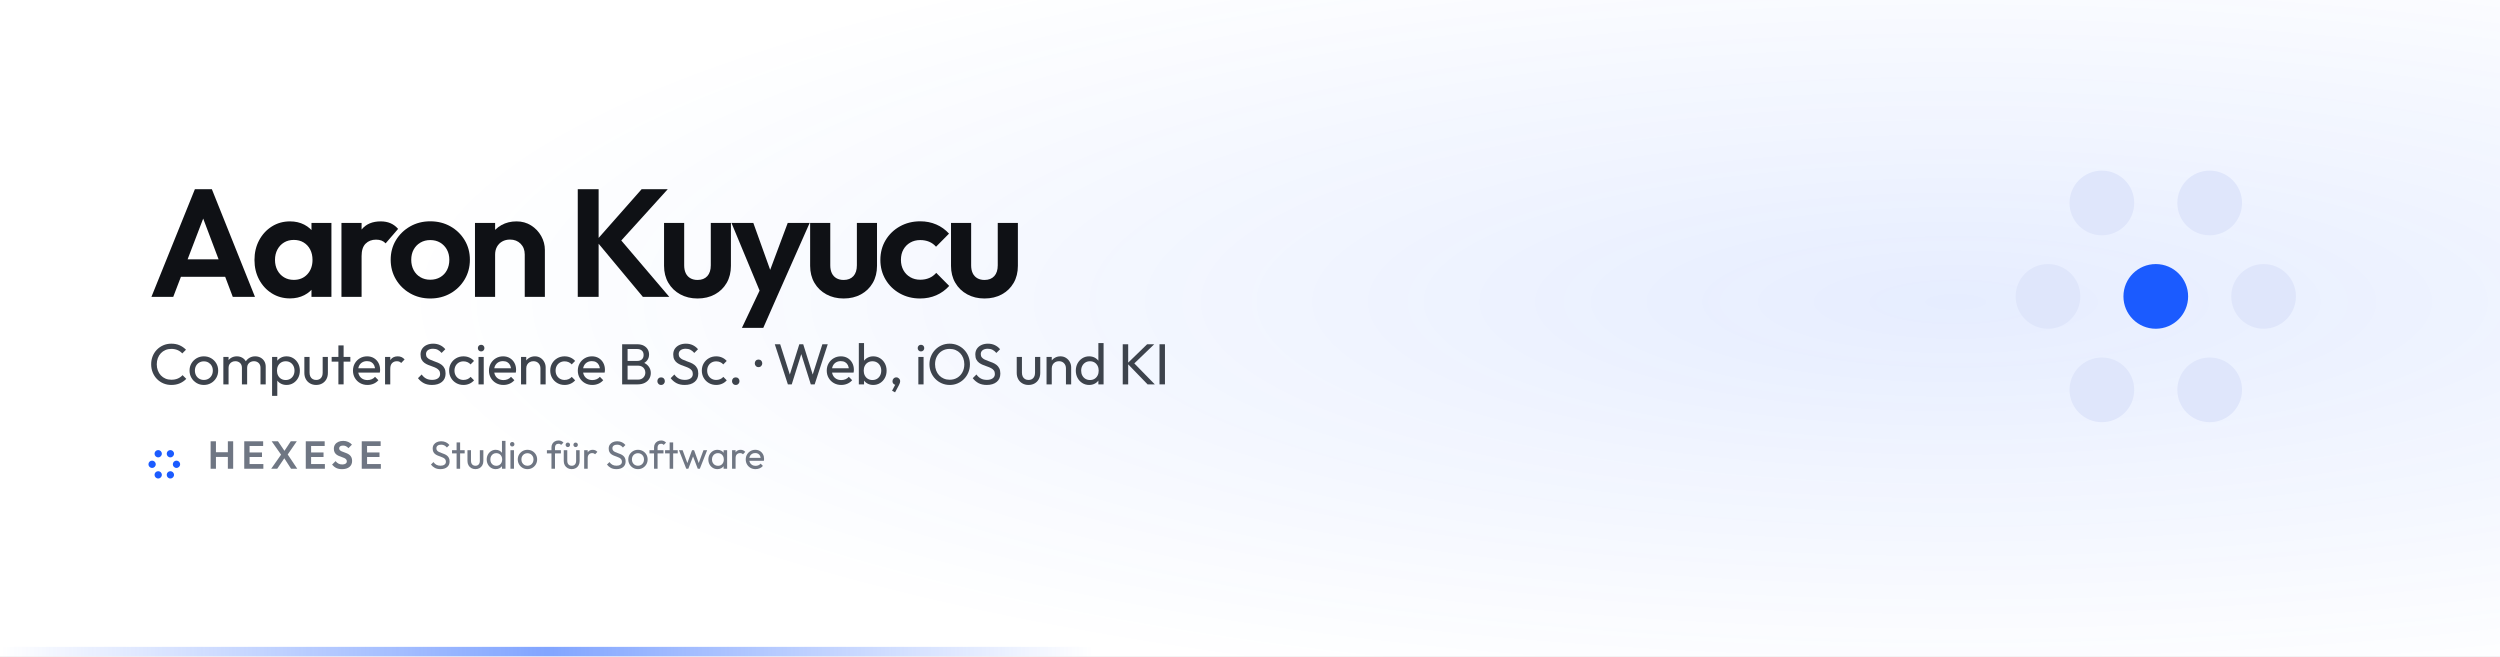
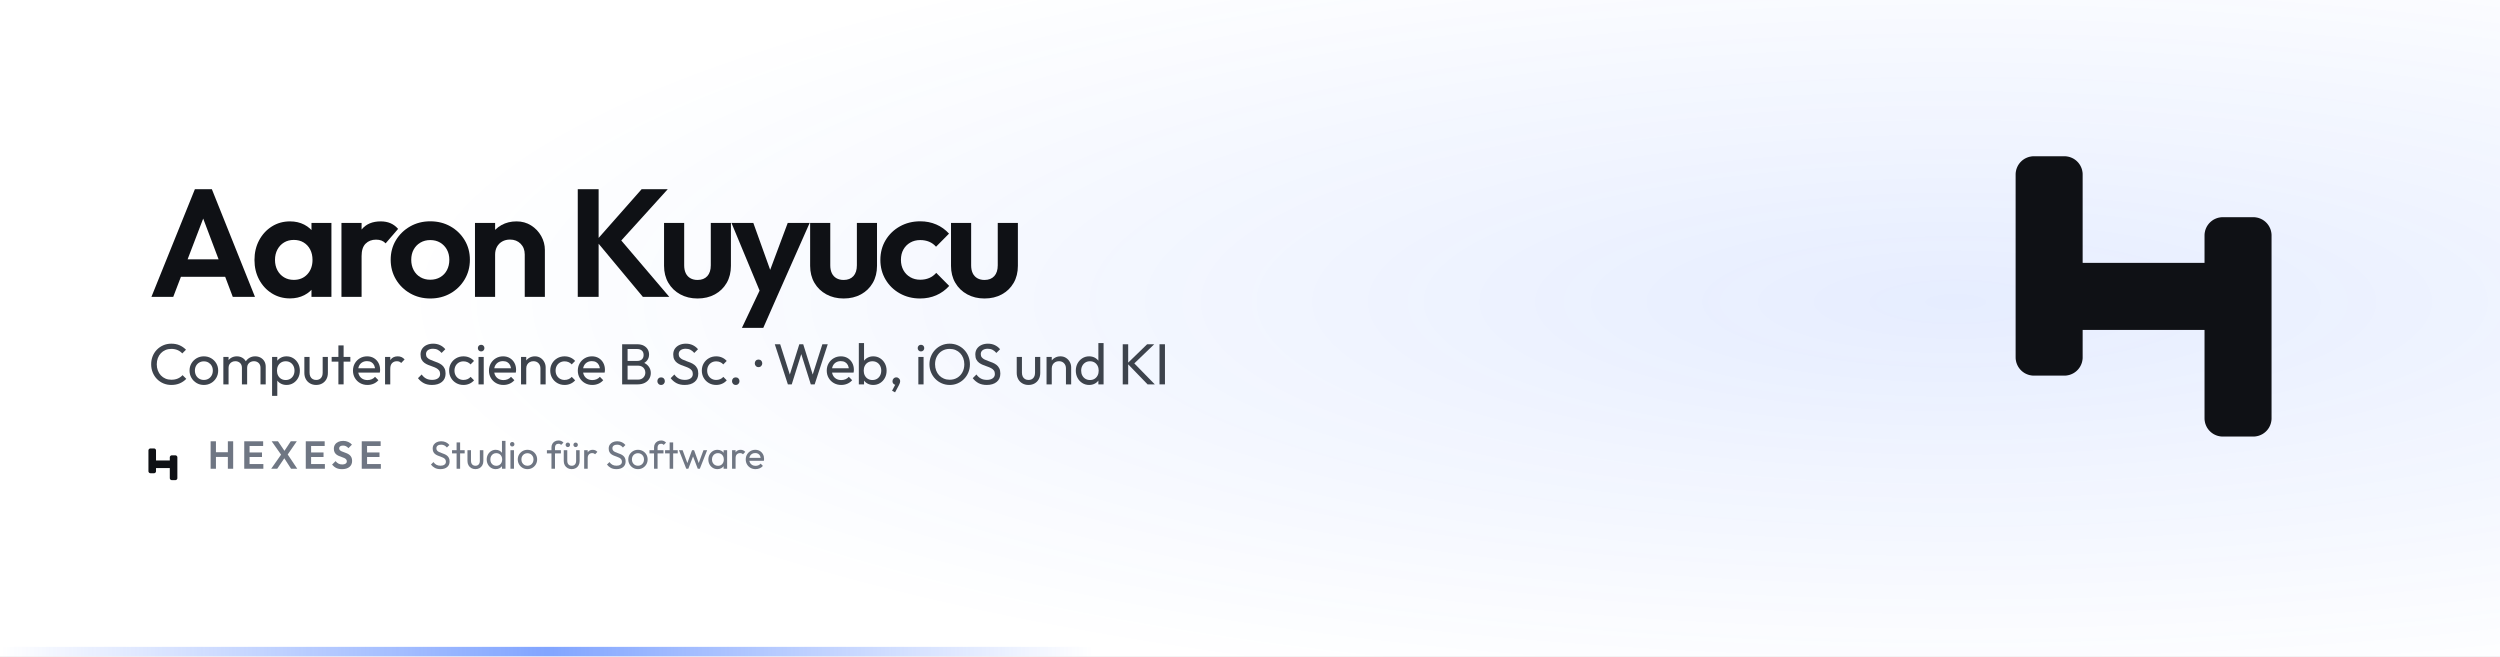
<svg xmlns="http://www.w3.org/2000/svg" viewBox="0 0 1600 420" width="1600" height="420" role="img" aria-label="Aaron Kuyucu — Computer Science B.Sc., Web, iOS und KI">
  <style>
  .p { animation: atmen 7s ease-in-out infinite; transform-origin: center; transform-box: fill-box; }
  .p0 { animation-delay: 0s } .p1 { animation-delay: .5s } .p2 { animation-delay: 1s }
  .p3 { animation-delay: 1.5s } .p4 { animation-delay: 2s } .p5 { animation-delay: 2.5s }
  @keyframes atmen {
    0%, 62%, 100% { fill: #dfe6fb; }
    22%           { fill: #1b5bff; }
  }
  .kern { animation: kern 7s ease-in-out infinite; }
  @keyframes kern { 0%,100% { opacity: 1 } 50% { opacity: .55 } }
  .sweep { animation: sweep 7s cubic-bezier(.5,0,.5,1) infinite; }
  @keyframes sweep { 0% { transform: translateX(-1300px) } 46%,100% { transform: translateX(1500px) } }
  @media (prefers-reduced-motion: reduce) { .p, .kern, .sweep { animation: none } }
</style>
  <rect width="1600" height="420" fill="#ffffff" />
  <defs>
    <radialGradient id="hauch" cx="78%" cy="46%" r="62%">
      <stop offset="0" stop-color="#1b5bff" stop-opacity="0.11" />
      <stop offset="1" stop-color="#1b5bff" stop-opacity="0" />
    </radialGradient>
    <linearGradient id="licht" x1="0" y1="0" x2="1" y2="0">
      <stop offset="0" stop-color="#1b5bff" stop-opacity="0" />
      <stop offset=".5" stop-color="#1b5bff" stop-opacity="0.55" />
      <stop offset="1" stop-color="#1b5bff" stop-opacity="0" />
    </linearGradient>
    <clipPath id="unten">
      <rect x="0" y="414" width="1600" height="6" />
    </clipPath>
  </defs>
  <rect width="1600" height="420" fill="url(#hauch)" />
  <g fill="#0f1115" transform="translate(95 190) scale(0.5)">
    <path transform="translate(0.00 0) scale(0.196 -0.196)" d="M19.50 0.00 303.25 703.00H414.25L695.75 0.00H550.75L333.00 576.50H382.50L162.00 0.00ZM170.00 131.25V245.25H547.75V131.25Z" />
    <path transform="translate(130.34 0) scale(0.196 -0.196)" d="M259.50 -10.00Q193.50 -10.00 140.88 23.00Q88.25 56.00 57.88 112.75Q27.50 169.50 27.50 240.75Q27.50 312.75 57.88 369.62Q88.25 426.50 140.88 459.75Q193.50 493.00 259.50 493.00Q311.50 493.00 352.50 471.75Q393.50 450.50 418.38 413.25Q443.25 376.00 445.00 328.50V154.50Q443.25 107.00 418.75 69.75Q394.25 32.50 352.88 11.25Q311.50 -10.00 259.50 -10.00ZM284.00 111.00Q339.00 111.00 372.75 147.62Q406.50 184.25 406.50 241.50Q406.50 280.00 391.25 309.38Q376.00 338.75 348.50 355.38Q321.00 372.00 284.25 372.00Q248.25 372.00 220.75 355.38Q193.25 338.75 177.38 309.25Q161.50 279.75 161.50 241.50Q161.50 203.25 177.25 173.75Q193.00 144.25 220.62 127.62Q248.25 111.00 284.00 111.00ZM399.75 0.00V129.75L420.75 247.50L399.75 364.25V483.00H530.00V0.00Z" />
    <path transform="translate(235.79 0) scale(0.196 -0.196)" d="M57.50 0.00V483.00H189.00V0.00ZM189.00 266.75 137.75 301.25Q147.25 389.50 190.25 441.25Q233.25 493.00 313.75 493.00Q349.25 493.00 377.12 481.25Q405.00 469.50 427.50 444.00L346.00 349.50Q334.50 362.00 319.10 367.88Q303.69 373.75 283.50 373.75Q241.50 373.75 215.25 347.56Q189.00 321.38 189.00 266.75Z" />
    <path transform="translate(304.98 0) scale(0.196 -0.196)" d="M284.50 -10.50Q211.75 -10.50 153.12 23.00Q94.50 56.50 60.25 114.00Q26.00 171.50 26.00 242.50Q26.00 313.50 60.12 370.00Q94.25 426.50 152.88 460.00Q211.50 493.50 284.25 493.50Q357.75 493.50 416.25 460.38Q474.75 427.25 509.00 370.38Q543.25 313.50 543.25 242.50Q543.25 171.50 509.12 114.00Q475.00 56.50 416.50 23.00Q358.00 -10.50 284.50 -10.50ZM284.25 112.00Q321.25 112.00 349.50 128.50Q377.75 145.00 393.38 174.62Q409.00 204.25 409.00 242.25Q409.00 280.25 392.88 309.12Q376.75 338.00 349.00 354.50Q321.25 371.00 284.25 371.00Q248.25 371.00 220.00 354.38Q191.75 337.75 176.00 308.88Q160.25 280.00 160.25 242.00Q160.25 204.25 176.00 174.62Q191.75 145.00 220.00 128.50Q248.25 112.00 284.25 112.00Z" />
    <path transform="translate(406.70 0) scale(0.196 -0.196)" d="M382.50 0.00V276.75Q382.50 320.00 355.50 347.12Q328.50 374.25 286.43 374.25Q257.81 374.25 235.78 362.00Q213.75 349.75 201.38 327.62Q189.00 305.50 189.00 276.75L137.75 303.25Q137.75 359.50 162.38 402.12Q187.00 444.75 230.42 468.88Q273.84 493.00 328.80 493.00Q382.25 493.00 424.12 466.50Q466.00 440.00 490.00 397.25Q514.00 354.50 514.00 306.00V0.00ZM57.50 0.00V483.00H189.00V0.00Z" />
    <path transform="translate(535.47 0) scale(0.196 -0.196)" d="M497.00 0.00 191.75 366.50 488.75 703.00H659.25L328.25 337.50V400.75L669.50 0.00ZM71.75 0.00V703.00H208.00V0.00Z" />
    <path transform="translate(651.11 0) scale(0.196 -0.196)" d="M263.75 -10.50Q200.30 -10.50 150.65 16.75Q101.00 44.00 73.12 92.01Q45.25 140.02 45.25 202.76V483.00H176.75V206.00Q176.75 175.96 186.97 154.65Q197.19 133.34 216.96 121.92Q236.74 110.50 264.00 110.50Q305.00 110.50 327.75 135.51Q350.50 160.53 350.50 206.00V483.00H482.00V202.75Q482.00 139.25 454.25 91.25Q426.50 43.25 377.32 16.38Q328.15 -10.50 263.75 -10.50Z" />
    <path transform="translate(744.80 0) scale(0.196 -0.196)" d="M209.75 -3.75 7.50 483.00H150.25L283.75 111.25H236.00L375.00 483.00H518.25L302.75 -3.75ZM75.75 -202.50 223.25 108.50 302.75 -3.75 215.25 -202.50Z" />
    <path transform="translate(838.10 0) scale(0.196 -0.196)" d="M263.75 -10.50Q200.30 -10.50 150.65 16.75Q101.00 44.00 73.12 92.01Q45.25 140.02 45.25 202.76V483.00H176.75V206.00Q176.75 175.96 186.97 154.65Q197.19 133.34 216.96 121.92Q236.74 110.50 264.00 110.50Q305.00 110.50 327.75 135.51Q350.50 160.53 350.50 206.00V483.00H482.00V202.75Q482.00 139.25 454.25 91.25Q426.50 43.25 377.32 16.38Q328.15 -10.50 263.75 -10.50Z" />
    <path transform="translate(931.78 0) scale(0.196 -0.196)" d="M285.50 -10.50Q212.25 -10.50 153.12 22.50Q94.00 55.50 60.00 112.88Q26.00 170.25 26.00 241.25Q26.00 313.25 60.12 370.25Q94.25 427.25 153.50 460.38Q212.75 493.50 286.25 493.50Q342.75 493.50 390.75 472.88Q438.75 452.25 474.25 413.00L389.50 327.50Q370.50 349.25 344.38 360.12Q318.25 371.00 286.25 371.00Q249.50 371.00 221.00 354.50Q192.50 338.00 176.38 309.25Q160.25 280.50 160.25 241.75Q160.25 203.75 176.38 174.50Q192.50 145.25 221.12 128.62Q249.75 112.00 286.25 112.00Q319.00 112.00 345.38 123.38Q371.75 134.75 390.75 157.00L475.50 71.50Q439.25 31.50 391.12 10.50Q343.00 -10.50 285.50 -10.50Z" />
    <path transform="translate(1018.42 0) scale(0.196 -0.196)" d="M263.75 -10.50Q200.30 -10.50 150.65 16.75Q101.00 44.00 73.12 92.01Q45.25 140.02 45.25 202.76V483.00H176.75V206.00Q176.75 175.96 186.97 154.65Q197.19 133.34 216.96 121.92Q236.74 110.50 264.00 110.50Q305.00 110.50 327.75 135.51Q350.50 160.53 350.50 206.00V483.00H482.00V202.75Q482.00 139.25 454.25 91.25Q426.50 43.25 377.32 16.38Q328.15 -10.50 263.75 -10.50Z" />
  </g>
  <g fill="#3d434c" transform="translate(95 246) scale(0.5)">
    <path transform="translate(0.00 0) scale(0.074 -0.074)" d="M396.75 -10.00Q321.75 -10.00 257.88 17.25Q194.00 44.50 146.50 93.62Q99.00 142.75 73.12 207.75Q47.25 272.75 47.25 347.25Q47.25 422.00 73.00 486.88Q98.75 551.75 146.12 600.25Q193.50 648.75 257.12 676.38Q320.75 704.00 395.50 704.00Q477.50 704.00 539.75 676.00Q602.00 648.00 649.50 599.50L585.25 535.25Q552.00 572.25 504.25 593.00Q456.50 613.75 395.50 613.75Q340.50 613.75 294.62 594.25Q248.75 574.75 214.88 538.88Q181.00 503.00 162.62 454.12Q144.25 405.25 144.25 347.25Q144.25 289.25 162.75 240.25Q181.25 191.25 215.00 155.25Q248.75 119.25 294.88 99.75Q341.00 80.25 396.00 80.25Q461.00 80.25 509.00 101.50Q557.00 122.75 590.25 159.75L654.50 95.50Q607.25 46.25 542.75 18.12Q478.25 -10.00 396.75 -10.00Z" />
    <path transform="translate(50.02 0) scale(0.074 -0.074)" d="M282.50 -10.00Q213.25 -10.00 157.12 23.12Q101.00 56.25 68.00 112.75Q35.00 169.25 35.00 238.75Q35.00 308.00 68.00 363.50Q101.00 419.00 157.12 452.00Q213.25 485.00 282.50 485.00Q352.25 485.00 408.38 452.38Q464.50 419.75 497.50 363.88Q530.50 308.00 530.50 238.75Q530.50 169.00 497.50 112.62Q464.50 56.25 408.38 23.12Q352.25 -10.00 282.50 -10.00ZM282.50 76.75Q327.75 76.75 362.88 97.62Q398.00 118.50 417.88 155.38Q437.75 192.25 437.75 239.00Q437.75 285.25 417.50 321.00Q397.25 356.75 362.50 377.50Q327.75 398.25 282.50 398.25Q238.00 398.25 202.75 377.50Q167.50 356.75 147.62 321.00Q127.75 285.25 127.75 238.75Q127.75 192.00 147.62 155.25Q167.50 118.50 202.75 97.62Q238.00 76.75 282.50 76.75Z" />
    <path transform="translate(91.02 0) scale(0.074 -0.074)" d="M65.75 0.00V475.00H156.00V0.00ZM387.00 0.00V287.00Q387.00 340.00 354.50 370.38Q322.00 400.75 273.25 400.75Q240.25 400.75 213.88 387.00Q187.50 373.25 171.75 348.00Q156.00 322.75 156.00 287.50L118.50 305.75Q118.50 360.25 142.38 400.25Q166.25 440.25 207.12 462.62Q248.00 485.00 298.75 485.00Q349.25 485.00 389.62 463.00Q430.00 441.00 453.62 401.00Q477.25 361.00 477.25 305.50V0.00ZM708.25 0.00V287.00Q708.25 340.00 675.75 370.38Q643.25 400.75 594.50 400.75Q562.25 400.75 535.50 387.00Q508.75 373.25 493.00 348.00Q477.25 322.75 477.25 287.50L425.50 305.75Q429.25 360.50 455.50 400.38Q481.75 440.25 523.75 462.62Q565.75 485.00 616.25 485.00Q667.50 485.00 708.62 463.00Q749.75 441.00 774.12 400.88Q798.50 360.75 798.50 305.25V0.00Z" />
    <path transform="translate(153.40 0) scale(0.074 -0.074)" d="M315.75 -10.00Q261.50 -10.00 218.38 12.62Q175.25 35.25 149.25 75.12Q123.25 115.00 120.25 166.25V309.00Q123.25 360.75 149.75 400.50Q176.25 440.25 219.50 462.62Q262.75 485.00 315.75 485.00Q381.00 485.00 433.25 452.00Q485.50 419.00 515.88 363.00Q546.25 307.00 546.25 236.50Q546.25 167.00 516.00 111.12Q485.75 55.25 433.38 22.62Q381.00 -10.00 315.75 -10.00ZM65.75 -199.00V475.00H156.00V350.25L139.25 234.75L156.00 119.25V-199.00ZM300.75 75.25Q345.75 75.25 380.00 95.88Q414.25 116.50 433.88 153.25Q453.50 190.00 453.50 237.50Q453.50 285.25 433.88 321.88Q414.25 358.50 380.12 379.12Q346.00 399.75 301.50 399.75Q257.00 399.75 222.75 379.12Q188.50 358.50 169.50 321.88Q150.50 285.25 150.50 237.25Q150.50 189.75 169.38 153.12Q188.25 116.50 222.38 95.88Q256.50 75.25 300.75 75.25Z" />
    <path transform="translate(195.58 0) scale(0.074 -0.074)" d="M257.50 -10.00Q198.55 -10.00 152.15 16.62Q105.75 43.25 79.88 90.13Q54.00 137.02 54.00 198.84V475.00H144.25V202.75Q144.25 163.75 157.75 135.50Q171.25 107.25 197.00 91.88Q222.75 76.50 257.75 76.50Q311.00 76.50 340.88 110.12Q370.75 143.75 370.75 202.75V475.00H461.00V198.75Q461.00 136.75 435.12 89.62Q409.25 42.50 363.40 16.25Q317.54 -10.00 257.50 -10.00Z" />
    <path transform="translate(232.88 0) scale(0.074 -0.074)" d="M138.75 0.00V674.00H229.00V0.00ZM22.00 393.25V475.00H345.50V393.25Z" />
    <path transform="translate(259.22 0) scale(0.074 -0.074)" d="M285.75 -10.00Q214.50 -10.00 157.75 22.25Q101.00 54.50 68.00 110.88Q35.00 167.25 35.00 237.75Q35.00 308.00 67.38 363.88Q99.75 419.75 155.50 452.38Q211.25 485.00 279.75 485.00Q345.50 485.00 396.00 454.88Q446.50 424.75 475.38 372.00Q504.25 319.25 504.25 251.50Q504.25 241.50 503.00 230.00Q501.75 218.50 499.00 204.00H98.25V278.75H451.25L418.25 250.00Q417.75 297.75 401.00 331.50Q384.25 365.25 353.25 383.62Q322.25 402.00 278.00 402.00Q231.50 402.00 196.88 381.88Q162.25 361.75 143.12 325.75Q124.00 289.75 124.00 240.50Q124.00 190.75 144.12 153.25Q164.25 115.75 201.00 95.12Q237.75 74.50 286.00 74.50Q325.75 74.50 359.50 88.75Q393.25 103.00 416.75 130.75L474.50 72.25Q440.50 32.25 391.12 11.12Q341.75 -10.00 285.75 -10.00Z" />
    <path transform="translate(298.00 0) scale(0.074 -0.074)" d="M65.75 0.00V475.00H156.00V0.00ZM156.00 270.50 122.25 286.25Q122.25 376.50 164.25 430.75Q206.25 485.00 285.25 485.00Q320.75 485.00 349.88 472.25Q379.00 459.50 404.00 431.25L344.75 370.00Q329.75 386.25 311.62 393.25Q293.50 400.25 269.75 400.25Q220.00 400.25 188.00 368.12Q156.00 336.00 156.00 270.50Z" />
    <path transform="translate(342.62 0) scale(0.074 -0.074)" d="M274.50 -10.00Q192.75 -10.00 134.75 20.12Q76.75 50.25 32.00 107.00L96.25 171.00Q128.50 125.25 171.75 101.50Q215.00 77.75 278.00 77.75Q340.00 77.75 377.62 104.75Q415.25 131.75 415.25 179.25Q415.25 217.50 396.88 241.62Q378.50 265.75 348.38 281.38Q318.25 297.00 282.12 309.25Q246.00 321.50 209.88 336.00Q173.75 350.50 143.62 372.38Q113.50 394.25 95.12 428.88Q76.75 463.50 76.75 517.00Q76.75 575.75 105.50 617.50Q134.25 659.25 183.75 681.62Q233.25 704.00 295.25 704.00Q363.25 704.00 416.88 677.50Q470.50 651.00 505.00 607.75L440.75 543.75Q409.75 580.00 374.50 598.12Q339.25 616.25 293.00 616.25Q237.00 616.25 204.12 591.75Q171.25 567.25 171.25 523.25Q171.25 488.00 189.62 466.25Q208.00 444.50 238.12 429.75Q268.25 415.00 304.38 402.62Q340.50 390.25 376.62 375.25Q412.75 360.25 442.88 337.12Q473.00 314.00 491.38 277.62Q509.75 241.25 509.75 186.00Q509.75 94.25 446.25 42.12Q382.75 -10.00 274.50 -10.00Z" />
    <path transform="translate(382.28 0) scale(0.074 -0.074)" d="M283.25 -10.00Q213.25 -10.00 156.75 22.75Q100.25 55.50 67.62 112.00Q35.00 168.50 35.00 238.00Q35.00 308.00 67.62 363.88Q100.25 419.75 156.75 452.38Q213.25 485.00 283.25 485.00Q337.75 485.00 385.00 464.25Q432.25 443.50 465.50 405.25L406.25 345.25Q383.75 371.25 352.12 384.75Q320.50 398.25 283.25 398.25Q238.00 398.25 202.75 377.50Q167.50 356.75 147.62 321.00Q127.75 285.25 127.75 238.00Q127.75 191.25 147.62 154.88Q167.50 118.50 202.75 97.62Q238.00 76.75 283.25 76.75Q320.75 76.75 352.50 90.25Q384.25 103.75 407.00 130.00L466.25 70.00Q432.75 31.50 385.25 10.75Q337.75 -10.00 283.25 -10.00Z" />
    <path transform="translate(417.58 0) scale(0.074 -0.074)" d="M66.50 0.00V475.00H156.75V0.00ZM111.50 569.75Q87.25 569.75 71.12 586.50Q55.00 603.25 55.00 627.50Q55.00 652.00 71.12 668.50Q87.25 685.00 111.50 685.00Q136.75 685.00 152.62 668.50Q168.50 652.00 168.50 627.50Q168.50 603.25 152.62 586.50Q136.75 569.75 111.50 569.75Z" />
    <path transform="translate(433.27 0) scale(0.074 -0.074)" d="M285.75 -10.00Q214.50 -10.00 157.75 22.25Q101.00 54.50 68.00 110.88Q35.00 167.25 35.00 237.75Q35.00 308.00 67.38 363.88Q99.75 419.75 155.50 452.38Q211.25 485.00 279.75 485.00Q345.50 485.00 396.00 454.88Q446.50 424.75 475.38 372.00Q504.25 319.25 504.25 251.50Q504.25 241.50 503.00 230.00Q501.75 218.50 499.00 204.00H98.25V278.75H451.25L418.25 250.00Q417.75 297.75 401.00 331.50Q384.25 365.25 353.25 383.62Q322.25 402.00 278.00 402.00Q231.50 402.00 196.88 381.88Q162.25 361.75 143.12 325.75Q124.00 289.75 124.00 240.50Q124.00 190.75 144.12 153.25Q164.25 115.75 201.00 95.12Q237.75 74.50 286.00 74.50Q325.75 74.50 359.50 88.75Q393.25 103.00 416.75 130.75L474.50 72.25Q440.50 32.25 391.12 11.12Q341.75 -10.00 285.75 -10.00Z" />
    <path transform="translate(472.05 0) scale(0.074 -0.074)" d="M401.50 0.00V276.50Q401.50 331.25 367.88 366.00Q334.25 400.75 280.43 400.75Q243.81 400.75 215.78 384.88Q187.75 369.00 171.88 341.00Q156.00 313.00 156.00 276.75L118.50 297.75Q118.50 352.00 142.88 394.12Q167.25 436.25 209.92 460.62Q252.59 485.00 306.55 485.00Q360.50 485.00 402.38 458.12Q444.25 431.25 468.00 387.62Q491.75 344.00 491.75 294.50V0.00ZM65.75 0.00V475.00H156.00V0.00Z" />
    <path transform="translate(511.71 0) scale(0.074 -0.074)" d="M283.25 -10.00Q213.25 -10.00 156.75 22.75Q100.25 55.50 67.62 112.00Q35.00 168.50 35.00 238.00Q35.00 308.00 67.62 363.88Q100.25 419.75 156.75 452.38Q213.25 485.00 283.25 485.00Q337.75 485.00 385.00 464.25Q432.25 443.50 465.50 405.25L406.25 345.25Q383.75 371.25 352.12 384.75Q320.50 398.25 283.25 398.25Q238.00 398.25 202.75 377.50Q167.50 356.75 147.62 321.00Q127.75 285.25 127.75 238.00Q127.75 191.25 147.62 154.88Q167.50 118.50 202.75 97.62Q238.00 76.75 283.25 76.75Q320.75 76.75 352.50 90.25Q384.25 103.75 407.00 130.00L466.25 70.00Q432.75 31.50 385.25 10.75Q337.75 -10.00 283.25 -10.00Z" />
    <path transform="translate(547.01 0) scale(0.074 -0.074)" d="M285.75 -10.00Q214.50 -10.00 157.75 22.25Q101.00 54.50 68.00 110.88Q35.00 167.25 35.00 237.75Q35.00 308.00 67.38 363.88Q99.75 419.75 155.50 452.38Q211.25 485.00 279.75 485.00Q345.50 485.00 396.00 454.88Q446.50 424.75 475.38 372.00Q504.25 319.25 504.25 251.50Q504.25 241.50 503.00 230.00Q501.75 218.50 499.00 204.00H98.25V278.75H451.25L418.25 250.00Q417.75 297.75 401.00 331.50Q384.25 365.25 353.25 383.62Q322.25 402.00 278.00 402.00Q231.50 402.00 196.88 381.88Q162.25 361.75 143.12 325.75Q124.00 289.75 124.00 240.50Q124.00 190.75 144.12 153.25Q164.25 115.75 201.00 95.12Q237.75 74.50 286.00 74.50Q325.75 74.50 359.50 88.75Q393.25 103.00 416.75 130.75L474.50 72.25Q440.50 32.25 391.12 11.12Q341.75 -10.00 285.75 -10.00Z" />
    <path transform="translate(600.29 0) scale(0.074 -0.074)" d="M145.00 0.00V82.25H354.50Q414.75 82.25 448.88 117.75Q483.00 153.25 483.00 203.25Q483.00 236.50 467.88 264.00Q452.75 291.50 424.50 307.75Q396.25 324.00 357.50 324.00H145.00V405.75H343.50Q393.75 405.75 423.50 432.38Q453.25 459.00 453.25 508.75Q453.25 558.75 422.25 585.25Q391.25 611.75 339.50 611.75H145.00V694.00H341.75Q409.50 694.00 455.38 669.50Q501.25 645.00 524.38 605.00Q547.50 565.00 547.50 516.75Q547.50 460.50 517.12 418.62Q486.75 376.75 428.25 353.00L436.25 383.00Q502.75 358.75 540.12 310.25Q577.50 261.75 577.50 195.75Q577.50 141.25 550.88 97.00Q524.25 52.75 473.38 26.38Q422.50 0.00 349.50 0.00ZM81.75 0.00V694.00H176.00V0.00Z" />
    <path transform="translate(645.50 0) scale(0.074 -0.074)" d="M144.75 -10.00Q116.50 -10.00 98.25 9.25Q80.00 28.50 80.00 55.75Q80.00 84.00 98.25 102.62Q116.50 121.25 144.75 121.25Q173.00 121.25 191.25 102.62Q209.50 84.00 209.50 55.75Q209.50 28.50 191.25 9.25Q173.00 -10.00 144.75 -10.00Z" />
    <path transform="translate(666.07 0) scale(0.074 -0.074)" d="M274.50 -10.00Q192.75 -10.00 134.75 20.12Q76.75 50.25 32.00 107.00L96.25 171.00Q128.50 125.25 171.75 101.50Q215.00 77.75 278.00 77.75Q340.00 77.75 377.62 104.75Q415.25 131.75 415.25 179.25Q415.25 217.50 396.88 241.62Q378.50 265.75 348.38 281.38Q318.25 297.00 282.12 309.25Q246.00 321.50 209.88 336.00Q173.75 350.50 143.62 372.38Q113.50 394.25 95.12 428.88Q76.75 463.50 76.75 517.00Q76.75 575.75 105.50 617.50Q134.25 659.25 183.75 681.62Q233.25 704.00 295.25 704.00Q363.25 704.00 416.88 677.50Q470.50 651.00 505.00 607.75L440.75 543.75Q409.75 580.00 374.50 598.12Q339.25 616.25 293.00 616.25Q237.00 616.25 204.12 591.75Q171.25 567.25 171.25 523.25Q171.25 488.00 189.62 466.25Q208.00 444.50 238.12 429.75Q268.25 415.00 304.38 402.62Q340.50 390.25 376.62 375.25Q412.75 360.25 442.88 337.12Q473.00 314.00 491.38 277.62Q509.75 241.25 509.75 186.00Q509.75 94.25 446.25 42.12Q382.75 -10.00 274.50 -10.00Z" />
    <path transform="translate(705.74 0) scale(0.074 -0.074)" d="M283.25 -10.00Q213.25 -10.00 156.75 22.75Q100.25 55.50 67.62 112.00Q35.00 168.50 35.00 238.00Q35.00 308.00 67.62 363.88Q100.25 419.75 156.75 452.38Q213.25 485.00 283.25 485.00Q337.75 485.00 385.00 464.25Q432.25 443.50 465.50 405.25L406.25 345.25Q383.75 371.25 352.12 384.75Q320.50 398.25 283.25 398.25Q238.00 398.25 202.75 377.50Q167.50 356.75 147.62 321.00Q127.75 285.25 127.75 238.00Q127.75 191.25 147.62 154.88Q167.50 118.50 202.75 97.62Q238.00 76.75 283.25 76.75Q320.75 76.75 352.50 90.25Q384.25 103.75 407.00 130.00L466.25 70.00Q432.75 31.50 385.25 10.75Q337.75 -10.00 283.25 -10.00Z" />
    <path transform="translate(741.04 0) scale(0.074 -0.074)" d="M144.75 -10.00Q116.50 -10.00 98.25 9.25Q80.00 28.50 80.00 55.75Q80.00 84.00 98.25 102.62Q116.50 121.25 144.75 121.25Q173.00 121.25 191.25 102.62Q209.50 84.00 209.50 55.75Q209.50 28.50 191.25 9.25Q173.00 -10.00 144.75 -10.00Z" />
    <path transform="translate(776.11 0) scale(0.074 -0.074)" d="M64.75 298.25Q36.50 298.25 18.25 317.50Q0.00 336.75 0.00 364.00Q0.00 392.25 18.25 410.88Q36.50 429.50 64.75 429.50Q93.00 429.50 111.25 410.88Q129.50 392.25 129.50 364.00Q129.50 336.75 111.25 317.50Q93.00 298.25 64.75 298.25Z" />
    <path transform="translate(799.35 0) scale(0.074 -0.074)" d="M258.50 0.00 32.25 694.00H125.50L305.50 128.25H279.25L456.25 694.00H524.00L701.25 128.25H674.75L855.00 694.00H948.25L722.00 0.00H655.00L477.25 564.50H503.00L325.50 0.00Z" />
    <path transform="translate(865.65 0) scale(0.074 -0.074)" d="M285.75 -10.00Q214.50 -10.00 157.75 22.25Q101.00 54.50 68.00 110.88Q35.00 167.25 35.00 237.75Q35.00 308.00 67.38 363.88Q99.75 419.75 155.50 452.38Q211.25 485.00 279.75 485.00Q345.50 485.00 396.00 454.88Q446.50 424.75 475.38 372.00Q504.25 319.25 504.25 251.50Q504.25 241.50 503.00 230.00Q501.75 218.50 499.00 204.00H98.25V278.75H451.25L418.25 250.00Q417.75 297.75 401.00 331.50Q384.25 365.25 353.25 383.62Q322.25 402.00 278.00 402.00Q231.50 402.00 196.88 381.88Q162.25 361.75 143.12 325.75Q124.00 289.75 124.00 240.50Q124.00 190.75 144.12 153.25Q164.25 115.75 201.00 95.12Q237.75 74.50 286.00 74.50Q325.75 74.50 359.50 88.75Q393.25 103.00 416.75 130.75L474.50 72.25Q440.50 32.25 391.12 11.12Q341.75 -10.00 285.75 -10.00Z" />
    <path transform="translate(904.43 0) scale(0.074 -0.074)" d="M315.75 -10.00Q261.50 -10.00 218.38 12.62Q175.25 35.25 149.25 75.12Q123.25 115.00 120.25 166.25V309.00Q123.25 360.75 149.75 400.50Q176.25 440.25 219.50 462.62Q262.75 485.00 315.75 485.00Q381.00 485.00 433.25 452.00Q485.50 419.00 515.88 363.00Q546.25 307.00 546.25 236.50Q546.25 167.00 516.00 111.12Q485.75 55.25 433.38 22.62Q381.00 -10.00 315.75 -10.00ZM65.75 0.00V714.00H156.00V358.50L139.25 243.75L156.00 127.50V0.00ZM300.75 75.25Q345.75 75.25 380.00 95.88Q414.25 116.50 433.88 153.25Q453.50 190.00 453.50 237.50Q453.50 285.25 433.88 321.88Q414.25 358.50 380.12 379.12Q346.00 399.75 301.50 399.75Q257.00 399.75 222.75 379.12Q188.50 358.50 169.50 321.88Q150.50 285.25 150.50 237.25Q150.50 189.75 169.38 153.12Q188.25 116.50 222.38 95.88Q256.50 75.25 300.75 75.25Z" />
    <path transform="translate(946.61 0) scale(0.074 -0.074)" d="M70.75 -110.00 133.25 9.00 164.50 17.00Q159.50 6.25 152.00 -0.88Q144.50 -8.00 133.75 -8.00Q112.75 -8.00 95.25 9.38Q77.75 26.75 77.75 53.25Q77.75 81.50 97.00 101.38Q116.25 121.25 144.50 121.25Q171.00 121.25 190.88 101.38Q210.75 81.50 210.75 53.25Q210.75 41.75 206.25 26.25Q201.75 10.75 189.25 -13.50L122.50 -138.00Z" />
    <path transform="translate(980.57 0) scale(0.074 -0.074)" d="M66.50 0.00V475.00H156.75V0.00ZM111.50 569.75Q87.25 569.75 71.12 586.50Q55.00 603.25 55.00 627.50Q55.00 652.00 71.12 668.50Q87.25 685.00 111.50 685.00Q136.75 685.00 152.62 668.50Q168.50 652.00 168.50 627.50Q168.50 603.25 152.62 586.50Q136.75 569.75 111.50 569.75Z" />
    <path transform="translate(996.26 0) scale(0.074 -0.074)" d="M398.00 -10.00Q324.00 -10.00 260.12 17.62Q196.25 45.25 148.25 94.38Q100.25 143.50 73.38 208.50Q46.50 273.50 46.50 348.00Q46.50 422.75 73.25 487.25Q100.00 551.75 147.62 600.62Q195.25 649.50 258.62 676.75Q322.00 704.00 396.00 704.00Q470.00 704.00 533.50 676.75Q597.00 649.50 644.88 600.62Q692.75 551.75 719.62 486.75Q746.50 421.75 746.50 347.00Q746.50 272.50 719.75 207.50Q693.00 142.50 645.38 93.88Q597.75 45.25 534.50 17.62Q471.25 -10.00 398.00 -10.00ZM396.00 80.25Q470.50 80.25 527.38 114.75Q584.25 149.25 616.88 209.62Q649.50 270.00 649.50 348.00Q649.50 406.00 630.75 454.50Q612.00 503.00 578.00 538.88Q544.00 574.75 497.88 594.25Q451.75 613.75 396.00 613.75Q322.25 613.75 265.38 579.75Q208.50 545.75 176.00 485.88Q143.50 426.00 143.50 348.00Q143.50 290.00 162.25 240.62Q181.00 191.25 214.62 155.62Q248.25 120.00 294.75 100.12Q341.25 80.25 396.00 80.25Z" />
    <path transform="translate(1052.72 0) scale(0.074 -0.074)" d="M274.50 -10.00Q192.75 -10.00 134.75 20.12Q76.75 50.25 32.00 107.00L96.25 171.00Q128.50 125.25 171.75 101.50Q215.00 77.75 278.00 77.75Q340.00 77.75 377.62 104.75Q415.25 131.75 415.25 179.25Q415.25 217.50 396.88 241.62Q378.50 265.75 348.38 281.38Q318.25 297.00 282.12 309.25Q246.00 321.50 209.88 336.00Q173.75 350.50 143.62 372.38Q113.50 394.25 95.12 428.88Q76.75 463.50 76.75 517.00Q76.75 575.75 105.50 617.50Q134.25 659.25 183.75 681.62Q233.25 704.00 295.25 704.00Q363.25 704.00 416.88 677.50Q470.50 651.00 505.00 607.75L440.75 543.75Q409.75 580.00 374.50 598.12Q339.25 616.25 293.00 616.25Q237.00 616.25 204.12 591.75Q171.25 567.25 171.25 523.25Q171.25 488.00 189.62 466.25Q208.00 444.50 238.12 429.75Q268.25 415.00 304.38 402.62Q340.50 390.25 376.62 375.25Q412.75 360.25 442.88 337.12Q473.00 314.00 491.38 277.62Q509.75 241.25 509.75 186.00Q509.75 94.25 446.25 42.12Q382.75 -10.00 274.50 -10.00Z" />
    <path transform="translate(1107.41 0) scale(0.074 -0.074)" d="M257.50 -10.00Q198.55 -10.00 152.15 16.62Q105.75 43.25 79.88 90.13Q54.00 137.02 54.00 198.84V475.00H144.25V202.75Q144.25 163.75 157.75 135.50Q171.25 107.25 197.00 91.88Q222.75 76.50 257.75 76.50Q311.00 76.50 340.88 110.12Q370.75 143.75 370.75 202.75V475.00H461.00V198.75Q461.00 136.75 435.12 89.62Q409.25 42.50 363.40 16.25Q317.54 -10.00 257.50 -10.00Z" />
    <path transform="translate(1144.71 0) scale(0.074 -0.074)" d="M401.50 0.00V276.50Q401.50 331.25 367.88 366.00Q334.25 400.75 280.43 400.75Q243.81 400.75 215.78 384.88Q187.75 369.00 171.88 341.00Q156.00 313.00 156.00 276.75L118.50 297.75Q118.50 352.00 142.88 394.12Q167.25 436.25 209.92 460.62Q252.59 485.00 306.55 485.00Q360.50 485.00 402.38 458.12Q444.25 431.25 468.00 387.62Q491.75 344.00 491.75 294.50V0.00ZM65.75 0.00V475.00H156.00V0.00Z" />
    <path transform="translate(1184.37 0) scale(0.074 -0.074)" d="M266.50 -10.00Q201.25 -10.00 149.04 22.61Q96.83 55.21 66.41 111.11Q36.00 167.00 36.00 236.66Q36.00 307.34 66.38 363.17Q96.75 419.00 148.98 452.00Q201.21 485.00 266.50 485.00Q320.25 485.00 363.12 462.62Q406.00 440.25 432.62 400.50Q459.25 360.75 462.00 309.00V166.25Q459.00 115.00 433.00 75.12Q407.00 35.25 363.88 12.62Q320.75 -10.00 266.50 -10.00ZM281.50 75.25Q326.50 75.25 360.16 96.00Q393.83 116.75 412.79 153.25Q431.75 189.75 431.75 237.25Q431.75 285.54 412.59 321.95Q393.43 358.36 359.72 379.05Q326.00 399.75 281.12 399.75Q236.25 399.75 202.18 378.99Q168.12 358.23 148.43 321.70Q128.75 285.18 128.75 237.50Q128.75 190.00 148.31 153.28Q167.88 116.56 202.49 95.91Q237.10 75.25 281.50 75.25ZM516.50 0.00H426.25V127.50L443.00 243.75L426.25 358.50V714.00H516.50Z" />
    <path transform="translate(1241.05 0) scale(0.074 -0.074)" d="M511.25 0.00 161.25 361.75 503.75 694.00H626.25L255.50 337.50V390.00L636.25 0.00ZM81.75 0.00V694.00H176.00V0.00Z" />
    <path transform="translate(1288.12 0) scale(0.074 -0.074)" d="M81.75 0.00V694.00H176.00V0.00Z" />
  </g>
  <g transform="translate(95 300)">
    <g transform="translate(0 -13) scale(0.26)">
-       <g transform="translate(-11 -11)">
-         <circle cx="80" cy="50" r="9" fill="#1b5bff" />
-         <circle cx="65" cy="76" r="9" fill="#1b5bff" />
-         <circle cx="35" cy="76" r="9" fill="#1b5bff" />
-         <circle cx="20" cy="50" r="9" fill="#1b5bff" />
-         <circle cx="35" cy="24" r="9" fill="#1b5bff" />
-         <circle cx="65" cy="24" r="9" fill="#1b5bff" />
+       <g transform="scale(0.8478) translate(-8.00 -4.00)">
+         <path d="M30.00 10.00 L29.99 9.61 L29.95 9.22 L29.88 8.83 L29.80 8.45 L29.68 8.07 L29.54 7.70 L29.38 7.35 L29.20 7.00 L28.99 6.67 L28.76 6.35 L28.51 6.04 L28.24 5.76 L27.96 5.49 L27.65 5.24 L27.33 5.01 L27.00 4.80 L26.65 4.62 L26.30 4.46 L25.93 4.32 L25.55 4.20 L25.17 4.12 L24.78 4.05 L24.39 4.01 L24.00 4.00 L14.00 4.00 L13.61 4.01 L13.22 4.05 L12.83 4.12 L12.45 4.20 L12.07 4.32 L11.70 4.46 L11.35 4.62 L11.00 4.80 L10.67 5.01 L10.35 5.24 L10.04 5.49 L9.76 5.76 L9.49 6.04 L9.24 6.35 L9.01 6.67 L8.80 7.00 L8.62 7.35 L8.46 7.70 L8.32 8.07 L8.20 8.45 L8.12 8.83 L8.05 9.22 L8.01 9.61 L8.00 10.00 L8.00 70.00 L8.01 70.39 L8.05 70.78 L8.12 71.17 L8.20 71.55 L8.32 71.93 L8.46 72.30 L8.62 72.65 L8.80 73.00 L9.01 73.33 L9.24 73.65 L9.49 73.96 L9.76 74.24 L10.04 74.51 L10.35 74.76 L10.67 74.99 L11.00 75.20 L11.35 75.38 L11.70 75.54 L12.07 75.68 L12.45 75.80 L12.83 75.88 L13.22 75.95 L13.61 75.99 L14.00 76.00 L24.00 76.00 L24.39 75.99 L24.78 75.95 L25.17 75.88 L25.55 75.80 L25.93 75.68 L26.30 75.54 L26.65 75.38 L27.00 75.20 L27.33 74.99 L27.65 74.76 L27.96 74.51 L28.24 74.24 L28.51 73.96 L28.76 73.65 L28.99 73.33 L29.20 73.00 L29.38 72.65 L29.54 72.30 L29.68 71.93 L29.80 71.55 L29.88 71.17 L29.95 70.78 L29.99 70.39 L30.00 70.00 L30.00 61.15 L30.01 61.01 L30.15 61.00 L69.85 61.00 L69.99 61.01 L70.00 61.15 L70.00 90.00 L70.01 90.39 L70.05 90.78 L70.12 91.17 L70.20 91.55 L70.32 91.93 L70.46 92.30 L70.62 92.65 L70.80 93.00 L71.01 93.33 L71.24 93.65 L71.49 93.96 L71.76 94.24 L72.04 94.51 L72.35 94.76 L72.67 94.99 L73.00 95.20 L73.35 95.38 L73.70 95.54 L74.07 95.68 L74.45 95.80 L74.83 95.88 L75.22 95.95 L75.61 95.99 L76.00 96.00 L86.00 96.00 L86.39 95.99 L86.78 95.95 L87.17 95.88 L87.55 95.80 L87.93 95.68 L88.30 95.54 L88.65 95.38 L89.00 95.20 L89.33 94.99 L89.65 94.76 L89.96 94.51 L90.24 94.24 L90.51 93.96 L90.76 93.65 L90.99 93.33 L91.20 93.00 L91.38 92.65 L91.54 92.30 L91.68 91.93 L91.80 91.55 L91.88 91.17 L91.95 90.78 L91.99 90.39 L92.00 90.00 L92.00 30.00 L91.99 29.61 L91.95 29.22 L91.88 28.83 L91.80 28.45 L91.68 28.07 L91.54 27.70 L91.38 27.35 L91.20 27.00 L90.99 26.67 L90.76 26.35 L90.51 26.04 L90.24 25.76 L89.96 25.49 L89.65 25.24 L89.33 25.01 L89.00 24.80 L88.65 24.62 L88.30 24.46 L87.93 24.32 L87.55 24.20 L87.17 24.12 L86.78 24.05 L86.39 24.01 L86.00 24.00 L76.00 24.00 L75.61 24.01 L75.22 24.05 L74.83 24.12 L74.45 24.20 L74.07 24.32 L73.70 24.46 L73.35 24.62 L73.00 24.80 L72.67 25.01 L72.35 25.24 L72.04 25.49 L71.76 25.76 L71.49 26.04 L71.24 26.35 L71.01 26.67 L70.80 27.00 L70.62 27.35 L70.46 27.70 L70.32 28.07 L70.20 28.45 L70.12 28.83 L70.05 29.22 L70.01 29.61 L70.00 30.00 L70.00 38.85 L69.99 38.99 L69.85 39.00 L30.15 39.00 L30.01 38.99 L30.00 38.85 L30.00 10.00Z" fill="#0f1115" />
      </g>
    </g>
    <g fill="#6f7683" transform="translate(38 0) scale(0.5)">
      <path transform="translate(0.00 0) scale(0.05 -0.05)" d="M71.75 0.00V703.00H208.00V0.00ZM513.00 0.00V703.00H649.25V0.00ZM158.25 302.50V422.75H551.25V302.50Z" />
      <path transform="translate(43.05 0) scale(0.05 -0.05)" d="M71.75 0.00V703.00H208.00V0.00ZM171.50 0.00V120.25H561.00V0.00ZM171.50 300.75V417.00H526.25V300.75ZM171.50 582.75V703.00H555.75V582.75Z" />
      <path transform="translate(80.15 0) scale(0.05 -0.05)" d="M527.75 0.00 326.25 313.25H306.25L31.75 703.00H193.25L394.00 407.75H414.00L687.00 0.00ZM19.50 0.00 283.00 375.75 382.75 308.50 173.50 0.00ZM420.75 334.00 321.00 401.25 520.75 703.00H674.75Z" />
      <path transform="translate(121.80 0) scale(0.05 -0.05)" d="M71.75 0.00V703.00H208.00V0.00ZM171.50 0.00V120.25H561.00V0.00ZM171.50 300.75V417.00H526.25V300.75ZM171.50 582.75V703.00H555.75V582.75Z" />
      <path transform="translate(158.00 0) scale(0.05 -0.05)" d="M275.50 -10.50Q190.50 -10.50 130.12 18.62Q69.75 47.75 21.00 105.75L110.75 195.50Q142.25 154.75 183.00 132.25Q223.75 109.75 282.50 109.75Q336.25 109.75 367.38 130.88Q398.50 152.00 398.50 189.00Q398.50 220.75 380.50 240.88Q362.50 261.00 333.00 274.75Q303.50 288.50 268.00 300.12Q232.50 311.75 197.12 326.88Q161.75 342.00 132.25 364.62Q102.75 387.25 84.75 422.62Q66.75 458.00 66.75 511.75Q66.75 575.50 97.88 620.62Q129.00 665.75 183.00 689.62Q237.00 713.50 305.25 713.50Q377.00 713.50 435.00 686.88Q493.00 660.25 529.75 617.00L439.75 527.25Q409.00 560.75 376.38 577.00Q343.75 593.25 302.50 593.25Q255.75 593.25 229.00 575.00Q202.25 556.75 202.25 523.25Q202.25 494.00 220.25 476.00Q238.25 458.00 267.75 445.12Q297.25 432.25 332.75 420.25Q368.25 408.25 403.62 392.88Q439.00 377.50 468.50 353.50Q498.00 329.50 516.00 292.25Q534.00 255.00 534.00 199.50Q534.00 101.75 464.75 45.62Q395.50 -10.50 275.50 -10.50Z" />
      <path transform="translate(193.45 0) scale(0.05 -0.05)" d="M71.75 0.00V703.00H208.00V0.00ZM171.50 0.00V120.25H561.00V0.00ZM171.50 300.75V417.00H526.25V300.75ZM171.50 582.75V703.00H555.75V582.75Z" />
    </g>
    <g fill="#6f7683" transform="translate(180 0) scale(0.5)">
      <path transform="translate(0.00 0) scale(0.05 -0.05)" d="M274.50 -10.00Q192.75 -10.00 134.75 20.12Q76.75 50.25 32.00 107.00L96.25 171.00Q128.50 125.25 171.75 101.50Q215.00 77.75 278.00 77.75Q340.00 77.75 377.62 104.75Q415.25 131.75 415.25 179.25Q415.25 217.50 396.88 241.62Q378.50 265.75 348.38 281.38Q318.25 297.00 282.12 309.25Q246.00 321.50 209.88 336.00Q173.75 350.50 143.62 372.38Q113.50 394.25 95.12 428.88Q76.75 463.50 76.75 517.00Q76.75 575.75 105.50 617.50Q134.25 659.25 183.75 681.62Q233.25 704.00 295.25 704.00Q363.25 704.00 416.88 677.50Q470.50 651.00 505.00 607.75L440.75 543.75Q409.75 580.00 374.50 598.12Q339.25 616.25 293.00 616.25Q237.00 616.25 204.12 591.75Q171.25 567.25 171.25 523.25Q171.25 488.00 189.62 466.25Q208.00 444.50 238.12 429.75Q268.25 415.00 304.38 402.62Q340.50 390.25 376.62 375.25Q412.75 360.25 442.88 337.12Q473.00 314.00 491.38 277.62Q509.75 241.25 509.75 186.00Q509.75 94.25 446.25 42.12Q382.75 -10.00 274.50 -10.00Z" />
      <path transform="translate(27.50 0) scale(0.05 -0.05)" d="M138.75 0.00V674.00H229.00V0.00ZM22.00 393.25V475.00H345.50V393.25Z" />
      <path transform="translate(45.65 0) scale(0.05 -0.05)" d="M257.50 -10.00Q198.55 -10.00 152.15 16.62Q105.75 43.25 79.88 90.13Q54.00 137.02 54.00 198.84V475.00H144.25V202.75Q144.25 163.75 157.75 135.50Q171.25 107.25 197.00 91.88Q222.75 76.50 257.75 76.50Q311.00 76.50 340.88 110.12Q370.75 143.75 370.75 202.75V475.00H461.00V198.75Q461.00 136.75 435.12 89.62Q409.25 42.50 363.40 16.25Q317.54 -10.00 257.50 -10.00Z" />
      <path transform="translate(71.20 0) scale(0.05 -0.05)" d="M266.50 -10.00Q201.25 -10.00 149.04 22.61Q96.83 55.21 66.41 111.11Q36.00 167.00 36.00 236.66Q36.00 307.34 66.38 363.17Q96.75 419.00 148.98 452.00Q201.21 485.00 266.50 485.00Q320.25 485.00 363.12 462.62Q406.00 440.25 432.62 400.50Q459.25 360.75 462.00 309.00V166.25Q459.00 115.00 433.00 75.12Q407.00 35.25 363.88 12.62Q320.75 -10.00 266.50 -10.00ZM281.50 75.25Q326.50 75.25 360.16 96.00Q393.83 116.75 412.79 153.25Q431.75 189.75 431.75 237.25Q431.75 285.54 412.59 321.95Q393.43 358.36 359.72 379.05Q326.00 399.75 281.12 399.75Q236.25 399.75 202.18 378.99Q168.12 358.23 148.43 321.70Q128.75 285.18 128.75 237.50Q128.75 190.00 148.31 153.28Q167.88 116.56 202.49 95.91Q237.10 75.25 281.50 75.25ZM516.50 0.00H426.25V127.50L443.00 243.75L426.25 358.50V714.00H516.50Z" />
      <path transform="translate(100.05 0) scale(0.05 -0.05)" d="M66.50 0.00V475.00H156.75V0.00ZM111.50 569.75Q87.25 569.75 71.12 586.50Q55.00 603.25 55.00 627.50Q55.00 652.00 71.12 668.50Q87.25 685.00 111.50 685.00Q136.75 685.00 152.62 668.50Q168.50 652.00 168.50 627.50Q168.50 603.25 152.62 586.50Q136.75 569.75 111.50 569.75Z" />
      <path transform="translate(111.00 0) scale(0.05 -0.05)" d="M282.50 -10.00Q213.25 -10.00 157.12 23.12Q101.00 56.25 68.00 112.75Q35.00 169.25 35.00 238.75Q35.00 308.00 68.00 363.50Q101.00 419.00 157.12 452.00Q213.25 485.00 282.50 485.00Q352.25 485.00 408.38 452.38Q464.50 419.75 497.50 363.88Q530.50 308.00 530.50 238.75Q530.50 169.00 497.50 112.62Q464.50 56.25 408.38 23.12Q352.25 -10.00 282.50 -10.00ZM282.50 76.75Q327.75 76.75 362.88 97.62Q398.00 118.50 417.88 155.38Q437.75 192.25 437.75 239.00Q437.75 285.25 417.50 321.00Q397.25 356.75 362.50 377.50Q327.75 398.25 282.50 398.25Q238.00 398.25 202.75 377.50Q167.50 356.75 147.62 321.00Q127.75 285.25 127.75 238.75Q127.75 192.00 147.62 155.25Q167.50 118.50 202.75 97.62Q238.00 76.75 282.50 76.75Z" />
      <path transform="translate(149.20 0) scale(0.05 -0.05)" d="M133.50 0.00V546.25Q133.50 598.50 156.50 638.38Q179.50 678.25 220.38 701.00Q261.25 723.75 314.50 723.75Q355.50 723.75 385.50 709.62Q415.50 695.50 440.75 669.25L382.25 610.75Q368.50 624.75 352.62 632.12Q336.75 639.50 314.25 639.50Q271.00 639.50 247.38 614.88Q223.75 590.25 223.75 546.00V0.00ZM16.75 393.25V475.00H375.00V393.25Z" />
      <path transform="translate(168.90 0) scale(0.05 -0.05)" d="M257.50 -10.00Q198.55 -10.00 152.15 16.62Q105.75 43.25 79.88 90.13Q54.00 137.02 54.00 198.84V475.00H144.25V202.75Q144.25 163.75 157.75 135.50Q171.25 107.25 197.00 91.88Q222.75 76.50 257.75 76.50Q311.00 76.50 340.88 110.12Q370.75 143.75 370.75 202.75V475.00H461.00V198.75Q461.00 136.75 435.12 89.62Q409.25 42.50 363.40 16.25Q317.54 -10.00 257.50 -10.00ZM158.00 554.75Q133.75 554.75 117.62 571.50Q101.50 588.25 101.50 612.50Q101.50 637.00 117.62 653.50Q133.75 670.00 158.00 670.00Q183.25 670.00 199.12 653.50Q215.00 637.00 215.00 612.50Q215.00 588.25 199.12 571.50Q183.25 554.75 158.00 554.75ZM358.00 554.75Q333.75 554.75 317.62 571.50Q301.50 588.25 301.50 612.50Q301.50 637.00 317.62 653.50Q333.75 670.00 358.00 670.00Q383.25 670.00 399.12 653.50Q415.00 637.00 415.00 612.50Q415.00 588.25 399.12 571.50Q383.25 554.75 358.00 554.75Z" />
      <path transform="translate(194.45 0) scale(0.05 -0.05)" d="M65.75 0.00V475.00H156.00V0.00ZM156.00 270.50 122.25 286.25Q122.25 376.50 164.25 430.75Q206.25 485.00 285.25 485.00Q320.75 485.00 349.88 472.25Q379.00 459.50 404.00 431.25L344.75 370.00Q329.75 386.25 311.62 393.25Q293.50 400.25 269.75 400.25Q220.00 400.25 188.00 368.12Q156.00 336.00 156.00 270.50Z" />
      <path transform="translate(225.30 0) scale(0.05 -0.05)" d="M274.50 -10.00Q192.75 -10.00 134.75 20.12Q76.75 50.25 32.00 107.00L96.25 171.00Q128.50 125.25 171.75 101.50Q215.00 77.75 278.00 77.75Q340.00 77.75 377.62 104.75Q415.25 131.75 415.25 179.25Q415.25 217.50 396.88 241.62Q378.50 265.75 348.38 281.38Q318.25 297.00 282.12 309.25Q246.00 321.50 209.88 336.00Q173.75 350.50 143.62 372.38Q113.50 394.25 95.12 428.88Q76.75 463.50 76.75 517.00Q76.75 575.75 105.50 617.50Q134.25 659.25 183.75 681.62Q233.25 704.00 295.25 704.00Q363.25 704.00 416.88 677.50Q470.50 651.00 505.00 607.75L440.75 543.75Q409.75 580.00 374.50 598.12Q339.25 616.25 293.00 616.25Q237.00 616.25 204.12 591.75Q171.25 567.25 171.25 523.25Q171.25 488.00 189.62 466.25Q208.00 444.50 238.12 429.75Q268.25 415.00 304.38 402.62Q340.50 390.25 376.62 375.25Q412.75 360.25 442.88 337.12Q473.00 314.00 491.38 277.62Q509.75 241.25 509.75 186.00Q509.75 94.25 446.25 42.12Q382.75 -10.00 274.50 -10.00Z" />
      <path transform="translate(252.45 0) scale(0.05 -0.05)" d="M282.50 -10.00Q213.25 -10.00 157.12 23.12Q101.00 56.25 68.00 112.75Q35.00 169.25 35.00 238.75Q35.00 308.00 68.00 363.50Q101.00 419.00 157.12 452.00Q213.25 485.00 282.50 485.00Q352.25 485.00 408.38 452.38Q464.50 419.75 497.50 363.88Q530.50 308.00 530.50 238.75Q530.50 169.00 497.50 112.62Q464.50 56.25 408.38 23.12Q352.25 -10.00 282.50 -10.00ZM282.50 76.75Q327.75 76.75 362.88 97.62Q398.00 118.50 417.88 155.38Q437.75 192.25 437.75 239.00Q437.75 285.25 417.50 321.00Q397.25 356.75 362.50 377.50Q327.75 398.25 282.50 398.25Q238.00 398.25 202.75 377.50Q167.50 356.75 147.62 321.00Q127.75 285.25 127.75 238.75Q127.75 192.00 147.62 155.25Q167.50 118.50 202.75 97.62Q238.00 76.75 282.50 76.75Z" />
      <path transform="translate(280.50 0) scale(0.05 -0.05)" d="M133.50 0.00V546.25Q133.50 598.50 156.50 638.38Q179.50 678.25 220.38 701.00Q261.25 723.75 314.50 723.75Q355.50 723.75 385.50 709.62Q415.50 695.50 440.75 669.25L382.25 610.75Q368.50 624.75 352.62 632.12Q336.75 639.50 314.25 639.50Q271.00 639.50 247.38 614.88Q223.75 590.25 223.75 546.00V0.00ZM16.75 393.25V475.00H375.00V393.25Z" />
      <path transform="translate(300.20 0) scale(0.05 -0.05)" d="M138.75 0.00V674.00H229.00V0.00ZM22.00 393.25V475.00H345.50V393.25Z" />
      <path transform="translate(318.35 0) scale(0.05 -0.05)" d="M201.50 0.00 14.25 475.00H108.00L244.25 105.25L214.25 104.50L348.75 475.00H401.25L535.75 104.50L505.75 105.25L642.00 475.00H735.75L548.50 0.00H495.75L358.50 358.50H391.50L254.25 0.00Z" />
      <path transform="translate(354.90 0) scale(0.05 -0.05)" d="M268.25 -10.00Q202.50 -10.00 149.75 22.62Q97.00 55.25 66.38 111.12Q35.75 167.00 35.75 236.50Q35.75 306.75 66.38 362.75Q97.00 418.75 149.62 451.88Q202.25 485.00 267.75 485.00Q322.25 485.00 364.75 462.50Q407.25 440.00 433.12 400.25Q459.00 360.50 461.75 309.00V166.25Q458.75 114.75 433.25 74.88Q407.75 35.00 365.12 12.50Q322.50 -10.00 268.25 -10.00ZM282.75 75.25Q350.00 75.25 390.88 120.38Q431.75 165.50 431.75 237.25Q431.75 285.50 413.12 322.12Q394.50 358.75 360.88 379.25Q327.25 399.75 282.25 399.75Q237.25 399.75 202.75 379.00Q168.25 358.25 148.38 321.62Q128.50 285.00 128.50 237.50Q128.50 190.00 148.38 153.38Q168.25 116.75 203.00 96.00Q237.75 75.25 282.75 75.25ZM426.25 0.00V127.50L442.75 243.75L426.25 358.50V475.00H516.50V0.00Z" />
      <path transform="translate(383.75 0) scale(0.05 -0.05)" d="M65.75 0.00V475.00H156.00V0.00ZM156.00 270.50 122.25 286.25Q122.25 376.50 164.25 430.75Q206.25 485.00 285.25 485.00Q320.75 485.00 349.88 472.25Q379.00 459.50 404.00 431.25L344.75 370.00Q329.75 386.25 311.62 393.25Q293.50 400.25 269.75 400.25Q220.00 400.25 188.00 368.12Q156.00 336.00 156.00 270.50Z" />
      <path transform="translate(402.80 0) scale(0.05 -0.05)" d="M285.75 -10.00Q214.50 -10.00 157.75 22.25Q101.00 54.50 68.00 110.88Q35.00 167.25 35.00 237.75Q35.00 308.00 67.38 363.88Q99.75 419.75 155.50 452.38Q211.25 485.00 279.75 485.00Q345.50 485.00 396.00 454.88Q446.50 424.75 475.38 372.00Q504.25 319.25 504.25 251.50Q504.25 241.50 503.00 230.00Q501.75 218.50 499.00 204.00H98.25V278.75H451.25L418.25 250.00Q417.75 297.75 401.00 331.50Q384.25 365.25 353.25 383.62Q322.25 402.00 278.00 402.00Q231.50 402.00 196.88 381.88Q162.25 361.75 143.12 325.75Q124.00 289.75 124.00 240.50Q124.00 190.75 144.12 153.25Q164.25 115.75 201.00 95.12Q237.75 74.50 286.00 74.50Q325.75 74.50 359.50 88.75Q393.25 103.00 416.75 130.75L474.50 72.25Q440.50 32.25 391.12 11.12Q341.75 -10.00 285.75 -10.00Z" />
    </g>
  </g>
  <g transform="translate(1290 100) scale(2.3)">
-     <g transform="translate(-11 -11)">
-       <circle cx="80" cy="50" r="9" fill="#dfe6fb" class="p p0" />
-       <circle cx="65" cy="76" r="9" fill="#dfe6fb" class="p p1" />
-       <circle cx="35" cy="76" r="9" fill="#dfe6fb" class="p p2" />
-       <circle cx="20" cy="50" r="9" fill="#dfe6fb" class="p p3" />
-       <circle cx="35" cy="24" r="9" fill="#dfe6fb" class="p p4" />
-       <circle cx="65" cy="24" r="9" fill="#dfe6fb" class="p p5" />
-       <circle cx="50" cy="50" r="9" fill="#1b5bff" class="kern" />
+     <g transform="scale(0.8478) translate(-8.00 -4.00)">
+       <path d="M30.00 10.00 L29.99 9.61 L29.95 9.22 L29.88 8.83 L29.80 8.45 L29.68 8.07 L29.54 7.70 L29.38 7.35 L29.20 7.00 L28.99 6.67 L28.76 6.35 L28.51 6.04 L28.24 5.76 L27.96 5.49 L27.65 5.24 L27.33 5.01 L27.00 4.80 L26.65 4.62 L26.30 4.46 L25.93 4.32 L25.55 4.20 L25.17 4.12 L24.78 4.05 L24.39 4.01 L24.00 4.00 L14.00 4.00 L13.61 4.01 L13.22 4.05 L12.83 4.12 L12.45 4.20 L12.07 4.32 L11.70 4.46 L11.35 4.62 L11.00 4.80 L10.67 5.01 L10.35 5.24 L10.04 5.49 L9.76 5.76 L9.49 6.04 L9.24 6.35 L9.01 6.67 L8.80 7.00 L8.62 7.35 L8.46 7.70 L8.32 8.07 L8.20 8.45 L8.12 8.83 L8.05 9.22 L8.01 9.61 L8.00 10.00 L8.00 70.00 L8.01 70.39 L8.05 70.78 L8.12 71.17 L8.20 71.55 L8.32 71.93 L8.46 72.30 L8.62 72.65 L8.80 73.00 L9.01 73.33 L9.24 73.65 L9.49 73.96 L9.76 74.24 L10.04 74.51 L10.35 74.76 L10.67 74.99 L11.00 75.20 L11.35 75.38 L11.70 75.54 L12.07 75.68 L12.45 75.80 L12.83 75.88 L13.22 75.95 L13.61 75.99 L14.00 76.00 L24.00 76.00 L24.39 75.99 L24.78 75.95 L25.17 75.88 L25.55 75.80 L25.93 75.68 L26.30 75.54 L26.65 75.38 L27.00 75.20 L27.33 74.99 L27.65 74.76 L27.96 74.51 L28.24 74.24 L28.51 73.96 L28.76 73.65 L28.99 73.33 L29.20 73.00 L29.38 72.65 L29.54 72.30 L29.68 71.93 L29.80 71.55 L29.88 71.17 L29.95 70.78 L29.99 70.39 L30.00 70.00 L30.00 61.15 L30.01 61.01 L30.15 61.00 L69.85 61.00 L69.99 61.01 L70.00 61.15 L70.00 90.00 L70.01 90.39 L70.05 90.78 L70.12 91.17 L70.20 91.55 L70.32 91.93 L70.46 92.30 L70.62 92.65 L70.80 93.00 L71.01 93.33 L71.24 93.65 L71.49 93.96 L71.76 94.24 L72.04 94.51 L72.35 94.76 L72.67 94.99 L73.00 95.20 L73.35 95.38 L73.70 95.54 L74.07 95.68 L74.45 95.80 L74.83 95.88 L75.22 95.95 L75.61 95.99 L76.00 96.00 L86.00 96.00 L86.39 95.99 L86.78 95.95 L87.17 95.88 L87.55 95.80 L87.93 95.68 L88.30 95.54 L88.65 95.38 L89.00 95.20 L89.33 94.99 L89.65 94.76 L89.96 94.51 L90.24 94.24 L90.51 93.96 L90.76 93.65 L90.99 93.33 L91.20 93.00 L91.38 92.65 L91.54 92.30 L91.68 91.93 L91.80 91.55 L91.88 91.17 L91.95 90.78 L91.99 90.39 L92.00 90.00 L92.00 30.00 L91.99 29.61 L91.95 29.22 L91.88 28.83 L91.80 28.45 L91.68 28.07 L91.54 27.70 L91.38 27.35 L91.20 27.00 L90.99 26.67 L90.76 26.35 L90.51 26.04 L90.24 25.76 L89.96 25.49 L89.65 25.24 L89.33 25.01 L89.00 24.80 L88.65 24.62 L88.30 24.46 L87.93 24.32 L87.55 24.20 L87.17 24.12 L86.78 24.05 L86.39 24.01 L86.00 24.00 L76.00 24.00 L75.61 24.01 L75.22 24.05 L74.83 24.12 L74.45 24.20 L74.07 24.32 L73.70 24.46 L73.35 24.62 L73.00 24.80 L72.67 25.01 L72.35 25.24 L72.04 25.49 L71.76 25.76 L71.49 26.04 L71.24 26.35 L71.01 26.67 L70.80 27.00 L70.62 27.35 L70.46 27.70 L70.32 28.07 L70.20 28.45 L70.12 28.83 L70.05 29.22 L70.01 29.61 L70.00 30.00 L70.00 38.85 L69.99 38.99 L69.85 39.00 L30.15 39.00 L30.01 38.99 L30.00 38.85 L30.00 10.00Z" fill="#0f1115" class="kern" />
    </g>
  </g>
  <g clip-path="url(#unten)">
    <rect class="sweep" x="0" y="414" width="700" height="6" fill="url(#licht)" />
  </g>
</svg>
